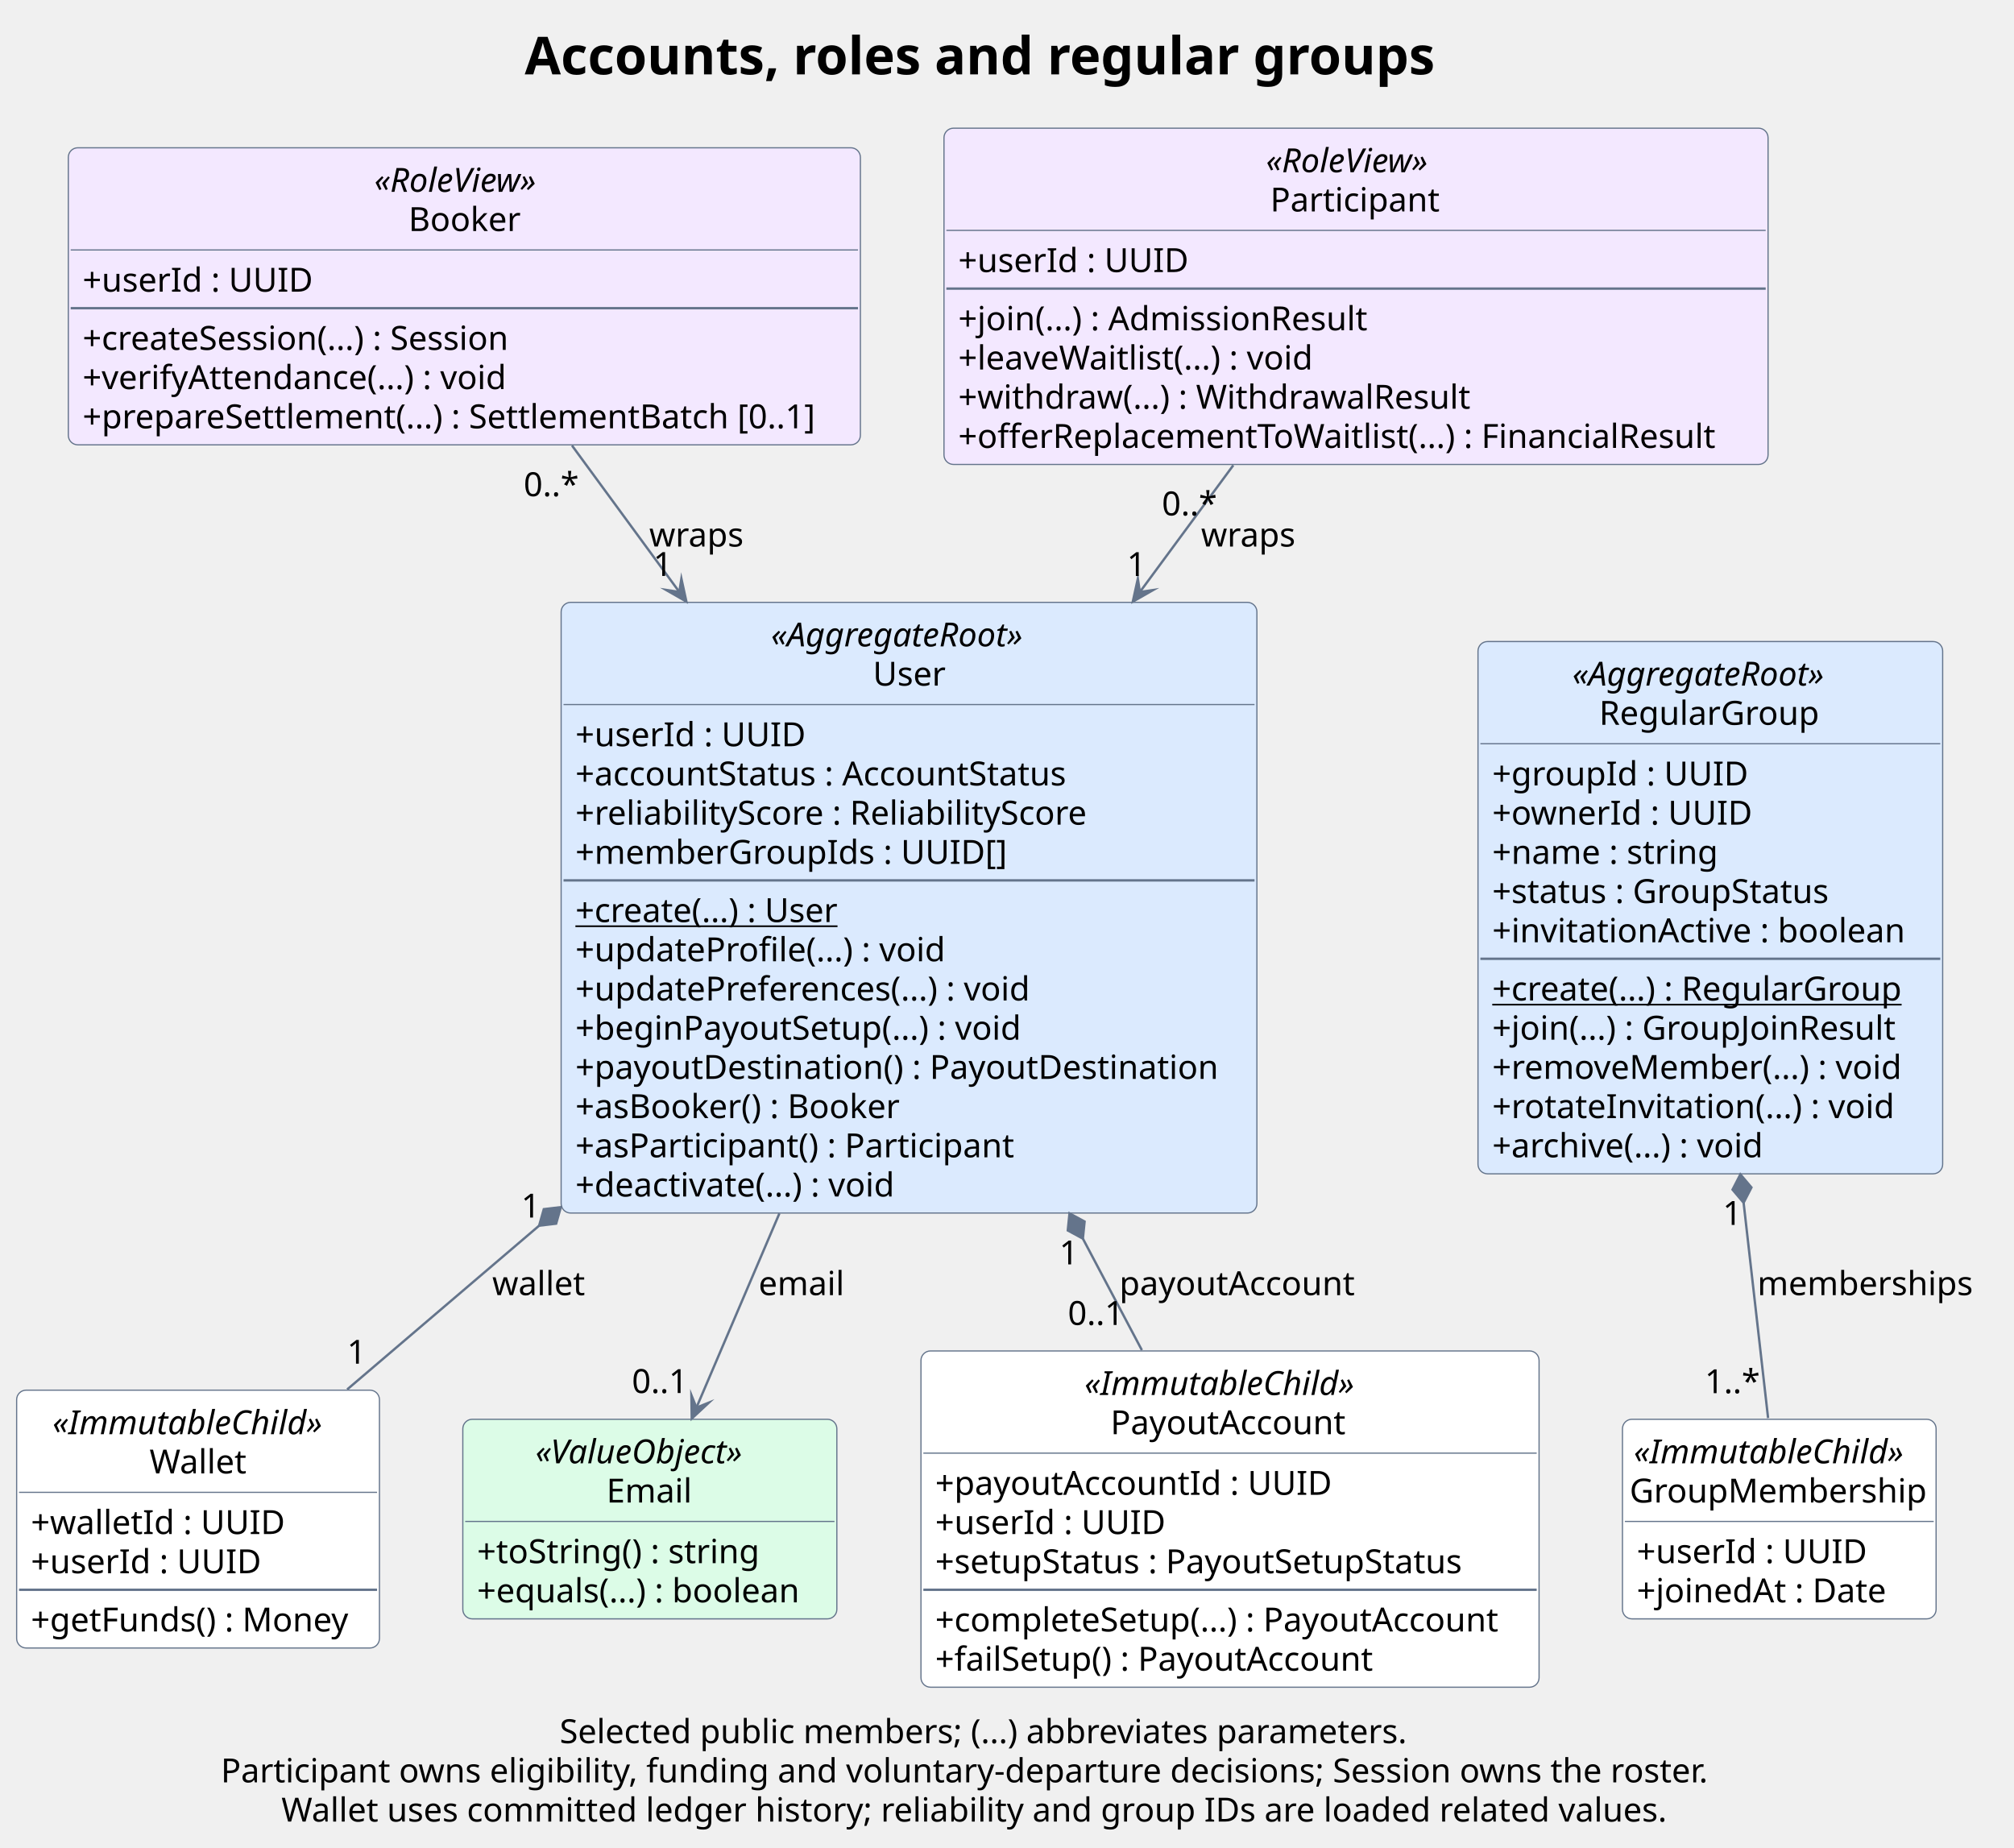
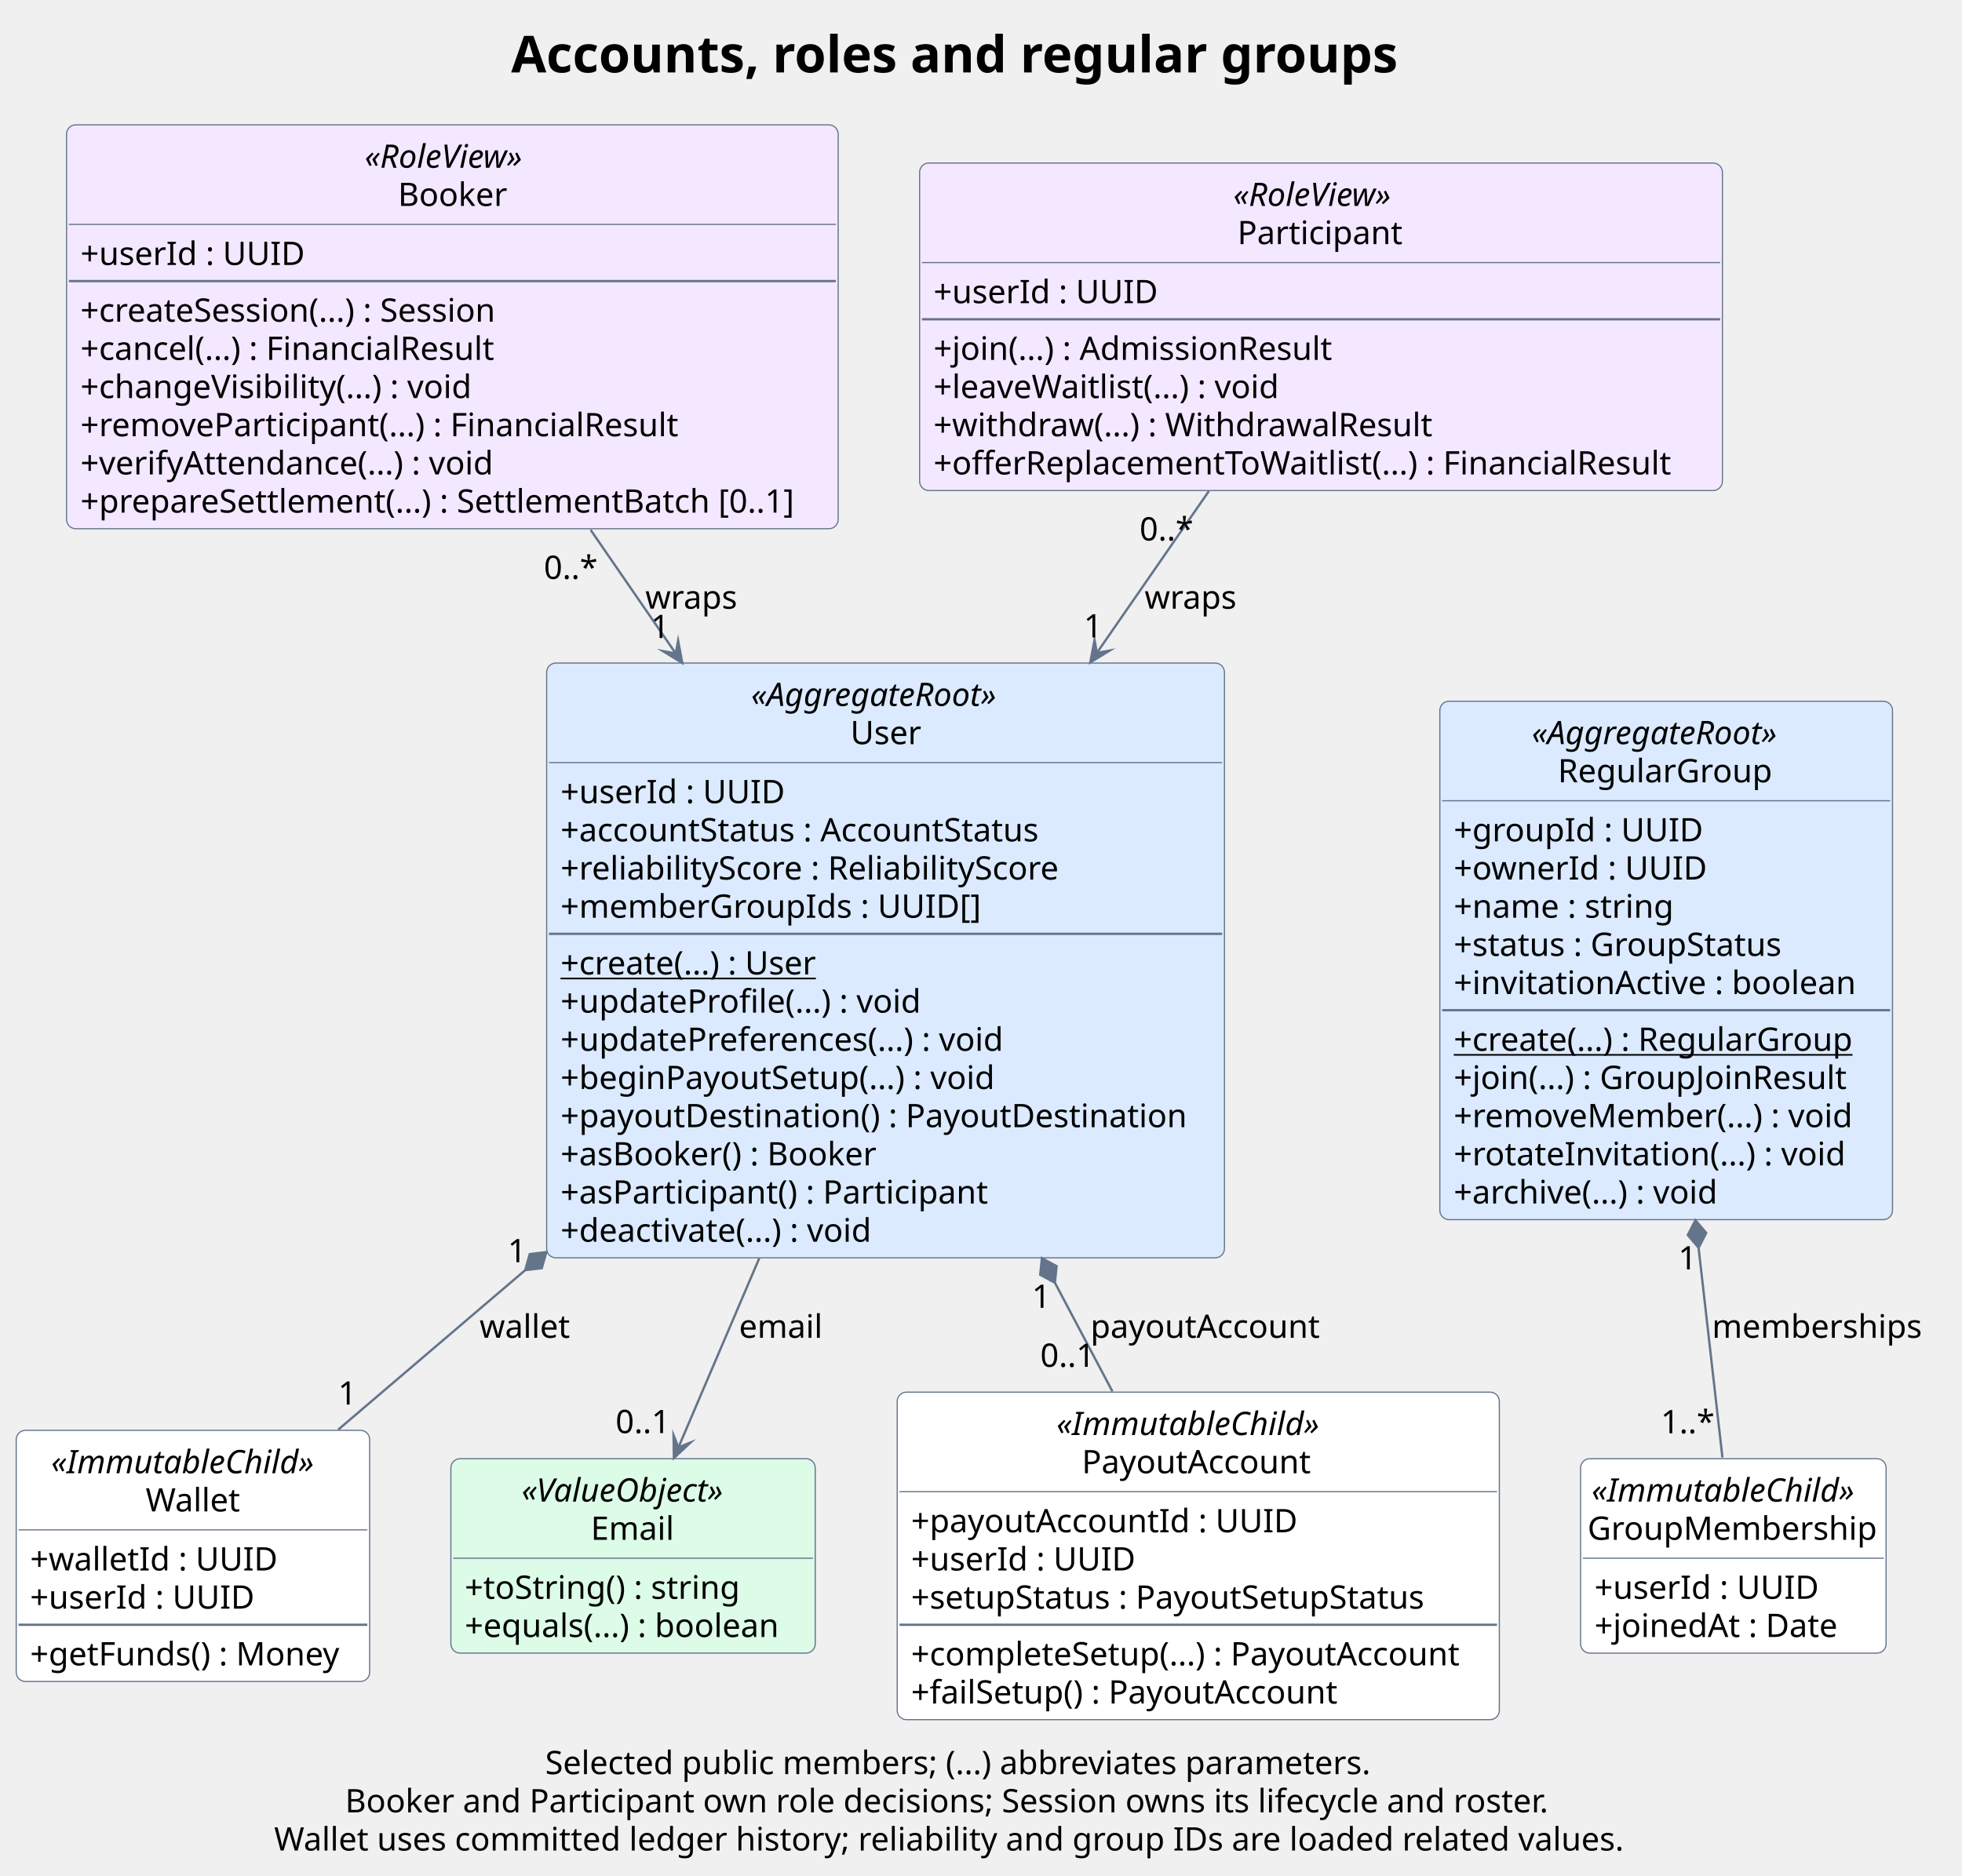
- <svg xmlns="http://www.w3.org/2000/svg" version="1.1" data-diagram-type="CLASS" style="width:847px;height:777px;background:#FFFFFF;" width="847px" height="777px" viewBox="0 0 847 777" zoomAndPan="magnify" preserveAspectRatio="none" contentStyleType="text/css">
+ <svg xmlns="http://www.w3.org/2000/svg" version="1.1" data-diagram-type="CLASS" style="width:847px;height:810px;background:#FFFFFF;" width="847px" height="810px" viewBox="0 0 847 810" zoomAndPan="magnify" preserveAspectRatio="none" contentStyleType="text/css">
  <defs />
  <g font-family="sans-serif" lengthAdjust="spacing">
    <g class="title" data-source-line="1">
      <text x="220.678" y="31.27" fill="#000" font-size="22" textLength="398.825" font-weight="700">Accounts, roles and regular groups</text>
    </g>
    <g class="entity" data-qualified-name="Booker" id="ent0001" data-source-line="23">
-       <rect x="28.73" y="62.15" width="333.111" height="124.93" fill="#F3E8FF" style="stroke:#64748B;stroke-width:0.5;" rx="4" ry="4" />
-       <text x="157.408" y="80.685" fill="#000" font-size="14" textLength="75.756" font-style="italic">«RoleView»</text>
-       <text x="171.804" y="97.174" fill="#000" font-size="14" textLength="46.963">Booker</text>
-       <line x1="29.73" y1="105.127" x2="360.841" y2="105.127" style="stroke:#64748B;stroke-width:0.5;" />
-       <text x="34.73" y="122.662" fill="#000" font-size="14" textLength="100.536">+userId : UUID</text>
-       <line x1="29.73" y1="129.615" x2="360.841" y2="129.615" style="stroke:#64748B;stroke-width:1;" />
-       <text x="34.73" y="147.15" fill="#000" font-size="14" textLength="190.176">+createSession(...) : Session</text>
-       <text x="34.73" y="163.638" fill="#000" font-size="14" textLength="189.622">+verifyAttendance(...) : void</text>
-       <text x="34.73" y="180.127" fill="#000" font-size="14" textLength="321.111">+prepareSettlement(...) : SettlementBatch [0..1]</text>
+       <rect x="28.73" y="53.91" width="333.111" height="174.395" fill="#F3E8FF" style="stroke:#64748B;stroke-width:0.5;" rx="4" ry="4" />
+       <text x="157.408" y="72.445" fill="#000" font-size="14" textLength="75.756" font-style="italic">«RoleView»</text>
+       <text x="171.804" y="88.934" fill="#000" font-size="14" textLength="46.963">Booker</text>
+       <line x1="29.73" y1="96.887" x2="360.841" y2="96.887" style="stroke:#64748B;stroke-width:0.5;" />
+       <text x="34.73" y="114.422" fill="#000" font-size="14" textLength="100.536">+userId : UUID</text>
+       <line x1="29.73" y1="121.375" x2="360.841" y2="121.375" style="stroke:#64748B;stroke-width:1;" />
+       <text x="34.73" y="138.91" fill="#000" font-size="14" textLength="190.176">+createSession(...) : Session</text>
+       <text x="34.73" y="155.398" fill="#000" font-size="14" textLength="190.839">+cancel(...) : FinancialResult</text>
+       <text x="34.73" y="171.887" fill="#000" font-size="14" textLength="182.212">+changeVisibility(...) : void</text>
+       <text x="34.73" y="188.375" fill="#000" font-size="14" textLength="270.642">+removeParticipant(...) : FinancialResult</text>
+       <text x="34.73" y="204.863" fill="#000" font-size="14" textLength="189.622">+verifyAttendance(...) : void</text>
+       <text x="34.73" y="221.352" fill="#000" font-size="14" textLength="321.111">+prepareSettlement(...) : SettlementBatch [0..1]</text>
    </g>
-     <g class="entity" data-qualified-name="Participant" id="ent0002" data-source-line="31">
-       <rect x="397" y="53.91" width="346.571" height="141.418" fill="#F3E8FF" style="stroke:#64748B;stroke-width:0.5;" rx="4" ry="4" />
-       <text x="532.408" y="72.445" fill="#000" font-size="14" textLength="75.756" font-style="italic">«RoleView»</text>
-       <text x="534.202" y="88.934" fill="#000" font-size="14" textLength="72.167">Participant</text>
-       <line x1="398" y1="96.887" x2="742.571" y2="96.887" style="stroke:#64748B;stroke-width:0.5;" />
-       <text x="403" y="114.422" fill="#000" font-size="14" textLength="100.536">+userId : UUID</text>
-       <line x1="398" y1="121.375" x2="742.571" y2="121.375" style="stroke:#64748B;stroke-width:1;" />
-       <text x="403" y="138.91" fill="#000" font-size="14" textLength="185.363">+join(...) : AdmissionResult</text>
-       <text x="403" y="155.398" fill="#000" font-size="14" textLength="159.599">+leaveWaitlist(...) : void</text>
-       <text x="403" y="171.887" fill="#000" font-size="14" textLength="225.176">+withdraw(...) : WithdrawalResult</text>
-       <text x="403" y="188.375" fill="#000" font-size="14" textLength="334.571">+offerReplacementToWaitlist(...) : FinancialResult</text>
+     <g class="entity" data-qualified-name="Participant" id="ent0002" data-source-line="34">
+       <rect x="397" y="70.4" width="346.571" height="141.418" fill="#F3E8FF" style="stroke:#64748B;stroke-width:0.5;" rx="4" ry="4" />
+       <text x="532.408" y="88.935" fill="#000" font-size="14" textLength="75.756" font-style="italic">«RoleView»</text>
+       <text x="534.202" y="105.424" fill="#000" font-size="14" textLength="72.167">Participant</text>
+       <line x1="398" y1="113.377" x2="742.571" y2="113.377" style="stroke:#64748B;stroke-width:0.5;" />
+       <text x="403" y="130.912" fill="#000" font-size="14" textLength="100.536">+userId : UUID</text>
+       <line x1="398" y1="137.865" x2="742.571" y2="137.865" style="stroke:#64748B;stroke-width:1;" />
+       <text x="403" y="155.4" fill="#000" font-size="14" textLength="185.363">+join(...) : AdmissionResult</text>
+       <text x="403" y="171.888" fill="#000" font-size="14" textLength="159.599">+leaveWaitlist(...) : void</text>
+       <text x="403" y="188.377" fill="#000" font-size="14" textLength="225.176">+withdraw(...) : WithdrawalResult</text>
+       <text x="403" y="204.865" fill="#000" font-size="14" textLength="334.571">+offerReplacementToWaitlist(...) : FinancialResult</text>
    </g>
-     <g class="entity" data-qualified-name="User" id="ent0003" data-source-line="40">
-       <rect x="235.99" y="253.33" width="292.608" height="256.836" fill="#DBEAFE" style="stroke:#64748B;stroke-width:0.5;" rx="4" ry="4" />
-       <text x="324.243" y="271.865" fill="#000" font-size="14" textLength="116.102" font-style="italic">«AggregateRoot»</text>
-       <text x="367.112" y="288.354" fill="#000" font-size="14" textLength="30.365">User</text>
-       <line x1="236.99" y1="296.307" x2="527.598" y2="296.307" style="stroke:#64748B;stroke-width:0.5;" />
-       <text x="241.99" y="313.842" fill="#000" font-size="14" textLength="100.536">+userId : UUID</text>
-       <text x="241.99" y="330.33" fill="#000" font-size="14" textLength="216.057">+accountStatus : AccountStatus</text>
-       <text x="241.99" y="346.818" fill="#000" font-size="14" textLength="226.933">+reliabilityScore : ReliabilityScore</text>
-       <text x="241.99" y="363.307" fill="#000" font-size="14" textLength="185.65">+memberGroupIds : UUID[]</text>
-       <line x1="236.99" y1="370.26" x2="527.598" y2="370.26" style="stroke:#64748B;stroke-width:1;" />
-       <text x="241.99" y="387.795" fill="#000" font-size="14" textLength="118.645" text-decoration="underline">+create(...) : User</text>
-       <text x="241.99" y="404.283" fill="#000" font-size="14" textLength="165.703">+updateProfile(...) : void</text>
-       <text x="241.99" y="420.772" fill="#000" font-size="14" textLength="201.134">+updatePreferences(...) : void</text>
-       <text x="241.99" y="437.26" fill="#000" font-size="14" textLength="196.978">+beginPayoutSetup(...) : void</text>
-       <text x="241.99" y="453.748" fill="#000" font-size="14" textLength="280.608">+payoutDestination() : PayoutDestination</text>
-       <text x="241.99" y="470.236" fill="#000" font-size="14" textLength="142.317">+asBooker() : Booker</text>
-       <text x="241.99" y="486.725" fill="#000" font-size="14" textLength="192.726">+asParticipant() : Participant</text>
-       <text x="241.99" y="503.213" fill="#000" font-size="14" textLength="144.327">+deactivate(...) : void</text>
+     <g class="entity" data-qualified-name="User" id="ent0003" data-source-line="43">
+       <rect x="235.99" y="286.31" width="292.608" height="256.836" fill="#DBEAFE" style="stroke:#64748B;stroke-width:0.5;" rx="4" ry="4" />
+       <text x="324.243" y="304.845" fill="#000" font-size="14" textLength="116.102" font-style="italic">«AggregateRoot»</text>
+       <text x="367.112" y="321.334" fill="#000" font-size="14" textLength="30.365">User</text>
+       <line x1="236.99" y1="329.287" x2="527.598" y2="329.287" style="stroke:#64748B;stroke-width:0.5;" />
+       <text x="241.99" y="346.822" fill="#000" font-size="14" textLength="100.536">+userId : UUID</text>
+       <text x="241.99" y="363.31" fill="#000" font-size="14" textLength="216.057">+accountStatus : AccountStatus</text>
+       <text x="241.99" y="379.798" fill="#000" font-size="14" textLength="226.933">+reliabilityScore : ReliabilityScore</text>
+       <text x="241.99" y="396.287" fill="#000" font-size="14" textLength="185.65">+memberGroupIds : UUID[]</text>
+       <line x1="236.99" y1="403.24" x2="527.598" y2="403.24" style="stroke:#64748B;stroke-width:1;" />
+       <text x="241.99" y="420.775" fill="#000" font-size="14" textLength="118.645" text-decoration="underline">+create(...) : User</text>
+       <text x="241.99" y="437.263" fill="#000" font-size="14" textLength="165.703">+updateProfile(...) : void</text>
+       <text x="241.99" y="453.752" fill="#000" font-size="14" textLength="201.134">+updatePreferences(...) : void</text>
+       <text x="241.99" y="470.24" fill="#000" font-size="14" textLength="196.978">+beginPayoutSetup(...) : void</text>
+       <text x="241.99" y="486.728" fill="#000" font-size="14" textLength="280.608">+payoutDestination() : PayoutDestination</text>
+       <text x="241.99" y="503.216" fill="#000" font-size="14" textLength="142.317">+asBooker() : Booker</text>
+       <text x="241.99" y="519.705" fill="#000" font-size="14" textLength="192.726">+asParticipant() : Participant</text>
+       <text x="241.99" y="536.193" fill="#000" font-size="14" textLength="144.327">+deactivate(...) : void</text>
    </g>
-     <g class="entity" data-qualified-name="Wallet" id="ent0004" data-source-line="56">
-       <rect x="7" y="584.65" width="152.581" height="108.441" fill="#FFF" style="stroke:#64748B;stroke-width:0.5;" rx="4" ry="4" />
-       <text x="22.071" y="603.185" fill="#000" font-size="14" textLength="122.438" font-style="italic">«ImmutableChild»</text>
-       <text x="62.872" y="619.674" fill="#000" font-size="14" textLength="40.838">Wallet</text>
-       <line x1="8" y1="627.627" x2="158.581" y2="627.627" style="stroke:#64748B;stroke-width:0.5;" />
-       <text x="13" y="645.162" fill="#000" font-size="14" textLength="110.831">+walletId : UUID</text>
-       <text x="13" y="661.65" fill="#000" font-size="14" textLength="100.536">+userId : UUID</text>
-       <line x1="8" y1="668.603" x2="158.581" y2="668.603" style="stroke:#64748B;stroke-width:1;" />
-       <text x="13" y="686.138" fill="#000" font-size="14" textLength="140.581">+getFunds() : Money</text>
+     <g class="entity" data-qualified-name="Wallet" id="ent0004" data-source-line="59">
+       <rect x="7" y="617.63" width="152.581" height="108.441" fill="#FFF" style="stroke:#64748B;stroke-width:0.5;" rx="4" ry="4" />
+       <text x="22.071" y="636.165" fill="#000" font-size="14" textLength="122.438" font-style="italic">«ImmutableChild»</text>
+       <text x="62.872" y="652.654" fill="#000" font-size="14" textLength="40.838">Wallet</text>
+       <line x1="8" y1="660.607" x2="158.581" y2="660.607" style="stroke:#64748B;stroke-width:0.5;" />
+       <text x="13" y="678.142" fill="#000" font-size="14" textLength="110.831">+walletId : UUID</text>
+       <text x="13" y="694.63" fill="#000" font-size="14" textLength="100.536">+userId : UUID</text>
+       <line x1="8" y1="701.583" x2="158.581" y2="701.583" style="stroke:#64748B;stroke-width:1;" />
+       <text x="13" y="719.118" fill="#000" font-size="14" textLength="140.581">+getFunds() : Money</text>
    </g>
-     <g class="entity" data-qualified-name="Email" id="ent0005" data-source-line="63">
-       <rect x="194.64" y="596.89" width="157.305" height="83.953" fill="#DCFCE7" style="stroke:#64748B;stroke-width:0.5;" rx="4" ry="4" />
-       <text x="225.171" y="615.425" fill="#000" font-size="14" textLength="96.243" font-style="italic">«ValueObject»</text>
-       <text x="255.051" y="631.914" fill="#000" font-size="14" textLength="36.483">Email</text>
-       <line x1="195.64" y1="639.867" x2="350.945" y2="639.867" style="stroke:#64748B;stroke-width:0.5;" />
-       <text x="200.64" y="657.402" fill="#000" font-size="14" textLength="126.896">+toString() : string</text>
-       <text x="200.64" y="673.89" fill="#000" font-size="14" textLength="145.305">+equals(...) : boolean</text>
+     <g class="entity" data-qualified-name="Email" id="ent0005" data-source-line="66">
+       <rect x="194.64" y="629.87" width="157.305" height="83.953" fill="#DCFCE7" style="stroke:#64748B;stroke-width:0.5;" rx="4" ry="4" />
+       <text x="225.171" y="648.405" fill="#000" font-size="14" textLength="96.243" font-style="italic">«ValueObject»</text>
+       <text x="255.051" y="664.894" fill="#000" font-size="14" textLength="36.483">Email</text>
+       <line x1="195.64" y1="672.847" x2="350.945" y2="672.847" style="stroke:#64748B;stroke-width:0.5;" />
+       <text x="200.64" y="690.382" fill="#000" font-size="14" textLength="126.896">+toString() : string</text>
+       <text x="200.64" y="706.87" fill="#000" font-size="14" textLength="145.305">+equals(...) : boolean</text>
    </g>
-     <g class="entity" data-qualified-name="PayoutAccount" id="ent0006" data-source-line="68">
-       <rect x="387.32" y="568.16" width="259.946" height="141.418" fill="#FFF" style="stroke:#64748B;stroke-width:0.5;" rx="4" ry="4" />
-       <text x="456.074" y="586.695" fill="#000" font-size="14" textLength="122.438" font-style="italic">«ImmutableChild»</text>
-       <text x="467.032" y="603.184" fill="#000" font-size="14" textLength="100.522">PayoutAccount</text>
-       <line x1="388.32" y1="611.137" x2="646.266" y2="611.137" style="stroke:#64748B;stroke-width:0.5;" />
-       <text x="393.32" y="628.672" fill="#000" font-size="14" textLength="172.778">+payoutAccountId : UUID</text>
-       <text x="393.32" y="645.16" fill="#000" font-size="14" textLength="100.536">+userId : UUID</text>
-       <text x="393.32" y="661.648" fill="#000" font-size="14" textLength="228.614">+setupStatus : PayoutSetupStatus</text>
-       <line x1="388.32" y1="668.602" x2="646.266" y2="668.602" style="stroke:#64748B;stroke-width:1;" />
-       <text x="393.32" y="686.137" fill="#000" font-size="14" textLength="247.946">+completeSetup(...) : PayoutAccount</text>
-       <text x="393.32" y="702.625" fill="#000" font-size="14" textLength="193.095">+failSetup() : PayoutAccount</text>
+     <g class="entity" data-qualified-name="PayoutAccount" id="ent0006" data-source-line="71">
+       <rect x="387.32" y="601.14" width="259.946" height="141.418" fill="#FFF" style="stroke:#64748B;stroke-width:0.5;" rx="4" ry="4" />
+       <text x="456.074" y="619.675" fill="#000" font-size="14" textLength="122.438" font-style="italic">«ImmutableChild»</text>
+       <text x="467.032" y="636.164" fill="#000" font-size="14" textLength="100.522">PayoutAccount</text>
+       <line x1="388.32" y1="644.117" x2="646.266" y2="644.117" style="stroke:#64748B;stroke-width:0.5;" />
+       <text x="393.32" y="661.652" fill="#000" font-size="14" textLength="172.778">+payoutAccountId : UUID</text>
+       <text x="393.32" y="678.14" fill="#000" font-size="14" textLength="100.536">+userId : UUID</text>
+       <text x="393.32" y="694.628" fill="#000" font-size="14" textLength="228.614">+setupStatus : PayoutSetupStatus</text>
+       <line x1="388.32" y1="701.582" x2="646.266" y2="701.582" style="stroke:#64748B;stroke-width:1;" />
+       <text x="393.32" y="719.117" fill="#000" font-size="14" textLength="247.946">+completeSetup(...) : PayoutAccount</text>
+       <text x="393.32" y="735.605" fill="#000" font-size="14" textLength="193.095">+failSetup() : PayoutAccount</text>
    </g>
-     <g class="entity" data-qualified-name="RegularGroup" id="ent0007" data-source-line="77">
-       <rect x="621.58" y="269.81" width="195.422" height="223.859" fill="#DBEAFE" style="stroke:#64748B;stroke-width:0.5;" rx="4" ry="4" />
-       <text x="661.24" y="288.345" fill="#000" font-size="14" textLength="116.102" font-style="italic">«AggregateRoot»</text>
-       <text x="672.53" y="304.834" fill="#000" font-size="14" textLength="93.522">RegularGroup</text>
-       <line x1="622.58" y1="312.787" x2="816.002" y2="312.787" style="stroke:#64748B;stroke-width:0.5;" />
-       <text x="627.58" y="330.322" fill="#000" font-size="14" textLength="111.74">+groupId : UUID</text>
-       <text x="627.58" y="346.81" fill="#000" font-size="14" textLength="112.786">+ownerId : UUID</text>
-       <text x="627.58" y="363.298" fill="#000" font-size="14" textLength="101.274">+name : string</text>
-       <text x="627.58" y="379.787" fill="#000" font-size="14" textLength="149.099">+status : GroupStatus</text>
-       <text x="627.58" y="396.275" fill="#000" font-size="14" textLength="183.422">+invitationActive : boolean</text>
-       <line x1="622.58" y1="403.228" x2="816.002" y2="403.228" style="stroke:#64748B;stroke-width:1;" />
-       <text x="627.58" y="420.763" fill="#000" font-size="14" textLength="181.802" text-decoration="underline">+create(...) : RegularGroup</text>
-       <text x="627.58" y="437.252" fill="#000" font-size="14" textLength="181.802">+join(...) : GroupJoinResult</text>
-       <text x="627.58" y="453.74" fill="#000" font-size="14" textLength="181.029">+removeMember(...) : void</text>
-       <text x="627.58" y="470.228" fill="#000" font-size="14" textLength="179.402">+rotateInvitation(...) : void</text>
-       <text x="627.58" y="486.716" fill="#000" font-size="14" textLength="123.929">+archive(...) : void</text>
+     <g class="entity" data-qualified-name="RegularGroup" id="ent0007" data-source-line="80">
+       <rect x="621.58" y="302.79" width="195.422" height="223.859" fill="#DBEAFE" style="stroke:#64748B;stroke-width:0.5;" rx="4" ry="4" />
+       <text x="661.24" y="321.325" fill="#000" font-size="14" textLength="116.102" font-style="italic">«AggregateRoot»</text>
+       <text x="672.53" y="337.814" fill="#000" font-size="14" textLength="93.522">RegularGroup</text>
+       <line x1="622.58" y1="345.767" x2="816.002" y2="345.767" style="stroke:#64748B;stroke-width:0.5;" />
+       <text x="627.58" y="363.302" fill="#000" font-size="14" textLength="111.74">+groupId : UUID</text>
+       <text x="627.58" y="379.79" fill="#000" font-size="14" textLength="112.786">+ownerId : UUID</text>
+       <text x="627.58" y="396.278" fill="#000" font-size="14" textLength="101.274">+name : string</text>
+       <text x="627.58" y="412.767" fill="#000" font-size="14" textLength="149.099">+status : GroupStatus</text>
+       <text x="627.58" y="429.255" fill="#000" font-size="14" textLength="183.422">+invitationActive : boolean</text>
+       <line x1="622.58" y1="436.208" x2="816.002" y2="436.208" style="stroke:#64748B;stroke-width:1;" />
+       <text x="627.58" y="453.743" fill="#000" font-size="14" textLength="181.802" text-decoration="underline">+create(...) : RegularGroup</text>
+       <text x="627.58" y="470.232" fill="#000" font-size="14" textLength="181.802">+join(...) : GroupJoinResult</text>
+       <text x="627.58" y="486.72" fill="#000" font-size="14" textLength="181.029">+removeMember(...) : void</text>
+       <text x="627.58" y="503.208" fill="#000" font-size="14" textLength="179.402">+rotateInvitation(...) : void</text>
+       <text x="627.58" y="519.696" fill="#000" font-size="14" textLength="123.929">+archive(...) : void</text>
    </g>
-     <g class="entity" data-qualified-name="GroupMembership" id="ent0008" data-source-line="91">
-       <rect x="682.34" y="596.89" width="131.897" height="83.953" fill="#FFF" style="stroke:#64748B;stroke-width:0.5;" rx="4" ry="4" />
-       <text x="687.069" y="615.425" fill="#000" font-size="14" textLength="122.438" font-style="italic">«ImmutableChild»</text>
-       <text x="685.34" y="631.914" fill="#000" font-size="14" textLength="125.897">GroupMembership</text>
-       <line x1="683.34" y1="639.867" x2="813.237" y2="639.867" style="stroke:#64748B;stroke-width:0.5;" />
-       <text x="688.34" y="657.402" fill="#000" font-size="14" textLength="100.536">+userId : UUID</text>
-       <text x="688.34" y="673.89" fill="#000" font-size="14" textLength="112.772">+joinedAt : Date</text>
+     <g class="entity" data-qualified-name="GroupMembership" id="ent0008" data-source-line="94">
+       <rect x="682.34" y="629.87" width="131.897" height="83.953" fill="#FFF" style="stroke:#64748B;stroke-width:0.5;" rx="4" ry="4" />
+       <text x="687.069" y="648.405" fill="#000" font-size="14" textLength="122.438" font-style="italic">«ImmutableChild»</text>
+       <text x="685.34" y="664.894" fill="#000" font-size="14" textLength="125.897">GroupMembership</text>
+       <line x1="683.34" y1="672.847" x2="813.237" y2="672.847" style="stroke:#64748B;stroke-width:0.5;" />
+       <text x="688.34" y="690.382" fill="#000" font-size="14" textLength="100.536">+userId : UUID</text>
+       <text x="688.34" y="706.87" fill="#000" font-size="14" textLength="112.772">+joinedAt : Date</text>
    </g>
-     <g class="link" data-entity-1="ent0001" data-entity-2="ent0003" id="lnk9" data-source-line="96" data-link-type="dependency">
-       <path d="M240.56,187.38 C255.15,207.28 268.944,226.108 285.704,248.968" style="stroke:#64748B;stroke-width:1;" fill="none" id="Booker-to-User" codeLine="96" />
-       <polygon points="288.66,253,286.564,243.377,285.704,248.968,280.113,248.107,288.66,253" fill="#64748B" style="stroke:#64748B;stroke-width:1;stroke-linejoin:miter;stroke-miterlimit:10;" />
-       <text x="273.04" y="229.865" fill="#000" font-size="14" textLength="40.195">wraps</text>
-       <text x="220.224" y="208.682" fill="#000" font-size="14" textLength="24.459">0..*</text>
-       <text x="274.736" y="242.217" fill="#000" font-size="14">1</text>
+     <g class="link" data-entity-1="ent0001" data-entity-2="ent0003" id="lnk9" data-source-line="99" data-link-type="dependency">
+       <path d="M254.97,228.8 C267.59,247.12 278.315,262.691 291.715,282.161" style="stroke:#64748B;stroke-width:1;" fill="none" id="Booker-to-User" codeLine="99" />
+       <polygon points="294.55,286.28,292.743,276.599,291.715,282.161,286.152,281.134,294.55,286.28" fill="#64748B" style="stroke:#64748B;stroke-width:1;stroke-linejoin:miter;stroke-miterlimit:10;" />
+       <text x="278.59" y="262.845" fill="#000" font-size="14" textLength="40.195">wraps</text>
+       <text x="234.788" y="249.98" fill="#000" font-size="14" textLength="24.459">0..*</text>
+       <text x="280.985" y="275.515" fill="#000" font-size="14">1</text>
    </g>
-     <g class="link" data-entity-1="ent0002" data-entity-2="ent0003" id="lnk10" data-source-line="97" data-link-type="dependency">
-       <path d="M518.67,195.67 C505.52,213.52 493.926,229.245 479.376,248.995" style="stroke:#64748B;stroke-width:1;" fill="none" id="Participant-to-User" codeLine="97" />
-       <polygon points="476.41,253.02,484.969,248.147,479.376,248.995,478.528,243.402,476.41,253.02" fill="#64748B" style="stroke:#64748B;stroke-width:1;stroke-linejoin:miter;stroke-miterlimit:10;" />
-       <text x="505.11" y="229.865" fill="#000" font-size="14" textLength="40.195">wraps</text>
-       <text x="488.629" y="216.763" fill="#000" font-size="14" textLength="24.459">0..*</text>
-       <text x="473.927" y="242.238" fill="#000" font-size="14">1</text>
+     <g class="link" data-entity-1="ent0002" data-entity-2="ent0003" id="lnk10" data-source-line="100" data-link-type="dependency">
+       <path d="M521.88,212.06 C506.21,234.69 491.156,256.439 473.526,281.909" style="stroke:#64748B;stroke-width:1;" fill="none" id="Participant-to-User" codeLine="100" />
+       <polygon points="470.68,286.02,479.091,280.897,473.526,281.909,472.513,276.343,470.68,286.02" fill="#64748B" style="stroke:#64748B;stroke-width:1;stroke-linejoin:miter;stroke-miterlimit:10;" />
+       <text x="494.13" y="262.845" fill="#000" font-size="14" textLength="40.195">wraps</text>
+       <text x="491.956" y="233.391" fill="#000" font-size="14" textLength="24.459">0..*</text>
+       <text x="467.848" y="275.24" fill="#000" font-size="14">1</text>
    </g>
-     <g class="link" data-entity-1="ent0003" data-entity-2="ent0004" id="lnk11" data-source-line="98" data-link-type="composition">
-       <path d="M226.731,515.479 C195.061,542.499 172.34,561.88 146,584.36" style="stroke:#64748B;stroke-width:1;" fill="none" id="User-backto-Wallet" codeLine="98" />
-       <polygon points="235.86,507.69,228.699,508.541,226.731,515.479,233.892,514.627,235.86,507.69" fill="#64748B" style="stroke:#64748B;stroke-width:1;stroke-linejoin:miter;stroke-miterlimit:10;" />
-       <text x="207.01" y="544.695" fill="#000" font-size="14" textLength="39.648">wallet</text>
-       <text x="219.188" y="512.058" fill="#000" font-size="14">1</text>
-       <text x="145.946" y="573.528" fill="#000" font-size="14">1</text>
+     <g class="link" data-entity-1="ent0003" data-entity-2="ent0004" id="lnk11" data-source-line="101" data-link-type="composition">
+       <path d="M226.731,548.459 C195.061,575.479 172.34,594.86 146,617.34" style="stroke:#64748B;stroke-width:1;" fill="none" id="User-backto-Wallet" codeLine="101" />
+       <polygon points="235.86,540.67,228.699,541.521,226.731,548.459,233.892,547.607,235.86,540.67" fill="#64748B" style="stroke:#64748B;stroke-width:1;stroke-linejoin:miter;stroke-miterlimit:10;" />
+       <text x="207.01" y="577.675" fill="#000" font-size="14" textLength="39.648">wallet</text>
+       <text x="219.188" y="545.038" fill="#000" font-size="14">1</text>
+       <text x="145.946" y="606.508" fill="#000" font-size="14">1</text>
    </g>
-     <g class="link" data-entity-1="ent0003" data-entity-2="ent0006" id="lnk12" data-source-line="99" data-link-type="composition">
-       <path d="M455.404,520.916 C465.884,540.716 470.75,549.92 480.22,567.82" style="stroke:#64748B;stroke-width:1;" fill="none" id="User-backto-PayoutAccount" codeLine="99" />
-       <polygon points="449.79,510.31,449.062,517.484,455.404,520.916,456.132,513.742,449.79,510.31" fill="#64748B" style="stroke:#64748B;stroke-width:1;stroke-linejoin:miter;stroke-miterlimit:10;" />
-       <text x="470.77" y="544.695" fill="#000" font-size="14" textLength="101.596">payoutAccount</text>
-       <text x="445.485" y="531.754" fill="#000" font-size="14">1</text>
-       <text x="449.085" y="557.229" fill="#000" font-size="14" textLength="26.564">0..1</text>
+     <g class="link" data-entity-1="ent0003" data-entity-2="ent0006" id="lnk12" data-source-line="102" data-link-type="composition">
+       <path d="M455.404,553.896 C465.884,573.696 470.75,582.9 480.22,600.8" style="stroke:#64748B;stroke-width:1;" fill="none" id="User-backto-PayoutAccount" codeLine="102" />
+       <polygon points="449.79,543.29,449.062,550.464,455.404,553.896,456.132,546.722,449.79,543.29" fill="#64748B" style="stroke:#64748B;stroke-width:1;stroke-linejoin:miter;stroke-miterlimit:10;" />
+       <text x="470.77" y="577.675" fill="#000" font-size="14" textLength="101.596">payoutAccount</text>
+       <text x="445.485" y="564.734" fill="#000" font-size="14">1</text>
+       <text x="449.085" y="590.209" fill="#000" font-size="14" textLength="26.564">0..1</text>
    </g>
-     <g class="link" data-entity-1="ent0003" data-entity-2="ent0005" id="lnk13" data-source-line="100" data-link-type="dependency">
-       <path d="M327.79,510.31 C314.43,541.58 303.034,568.242 292.884,592.002" style="stroke:#64748B;stroke-width:1;" fill="none" id="User-to-Email" codeLine="100" />
-       <polygon points="290.92,596.6,298.134,589.895,292.884,592.002,290.777,586.752,290.92,596.6" fill="#64748B" style="stroke:#64748B;stroke-width:1;stroke-linejoin:miter;stroke-miterlimit:10;" />
-       <text x="319.03" y="544.695" fill="#000" font-size="14" textLength="36.695">email</text>
-       <text x="265.733" y="585.85" fill="#000" font-size="14" textLength="26.564">0..1</text>
+     <g class="link" data-entity-1="ent0003" data-entity-2="ent0005" id="lnk13" data-source-line="103" data-link-type="dependency">
+       <path d="M327.79,543.29 C314.43,574.56 303.034,601.222 292.884,624.982" style="stroke:#64748B;stroke-width:1;" fill="none" id="User-to-Email" codeLine="103" />
+       <polygon points="290.92,629.58,298.134,622.875,292.884,624.982,290.777,619.732,290.92,629.58" fill="#64748B" style="stroke:#64748B;stroke-width:1;stroke-linejoin:miter;stroke-miterlimit:10;" />
+       <text x="319.03" y="577.675" fill="#000" font-size="14" textLength="36.695">email</text>
+       <text x="265.733" y="618.83" fill="#000" font-size="14" textLength="26.564">0..1</text>
    </g>
-     <g class="link" data-entity-1="ent0007" data-entity-2="ent0008" id="lnk14" data-source-line="101" data-link-type="composition">
-       <path d="M733.283,505.824 C737.413,542.214 740.4,568.5 743.58,596.39" style="stroke:#64748B;stroke-width:1;" fill="none" id="RegularGroup-backto-GroupMembership" codeLine="101" />
-       <polygon points="731.93,493.9,728.632,500.313,733.283,505.824,736.581,499.411,731.93,493.9" fill="#64748B" style="stroke:#64748B;stroke-width:1;stroke-linejoin:miter;stroke-miterlimit:10;" />
-       <text x="739.08" y="544.695" fill="#000" font-size="14" textLength="92.101">memberships</text>
-       <text x="724.511" y="515.149" fill="#000" font-size="14">1</text>
-       <text x="716.954" y="585.92" fill="#000" font-size="14" textLength="24.459">1..*</text>
+     <g class="link" data-entity-1="ent0007" data-entity-2="ent0008" id="lnk14" data-source-line="104" data-link-type="composition">
+       <path d="M733.283,538.804 C737.413,575.194 740.4,601.48 743.58,629.37" style="stroke:#64748B;stroke-width:1;" fill="none" id="RegularGroup-backto-GroupMembership" codeLine="104" />
+       <polygon points="731.93,526.88,728.632,533.293,733.283,538.804,736.581,532.391,731.93,526.88" fill="#64748B" style="stroke:#64748B;stroke-width:1;stroke-linejoin:miter;stroke-miterlimit:10;" />
+       <text x="739.08" y="577.675" fill="#000" font-size="14" textLength="92.101">memberships</text>
+       <text x="724.511" y="548.129" fill="#000" font-size="14">1</text>
+       <text x="716.954" y="618.9" fill="#000" font-size="14" textLength="24.459">1..*</text>
    </g>
-     <g class="caption" data-source-line="107">
-       <text x="235.363" y="733.113" fill="#000" font-size="14" textLength="369.455">Selected public members; (...) abbreviates parameters.</text>
-       <text x="92.871" y="749.602" fill="#000" font-size="14" textLength="654.438">Participant owns eligibility, funding and voluntary-departure decisions; Session owns the roster.</text>
-       <text x="118.345" y="766.09" fill="#000" font-size="14" textLength="603.49">Wallet uses committed ledger history; reliability and group IDs are loaded related values.</text>
+     <g class="caption" data-source-line="110">
+       <text x="235.363" y="766.093" fill="#000" font-size="14" textLength="369.455">Selected public members; (...) abbreviates parameters.</text>
+       <text x="148.98" y="782.582" fill="#000" font-size="14" textLength="542.22">Booker and Participant own role decisions; Session owns its lifecycle and roster.</text>
+       <text x="118.345" y="799.07" fill="#000" font-size="14" textLength="603.49">Wallet uses committed ledger history; reliability and group IDs are loaded related values.</text>
    </g>
  </g>
</svg>
